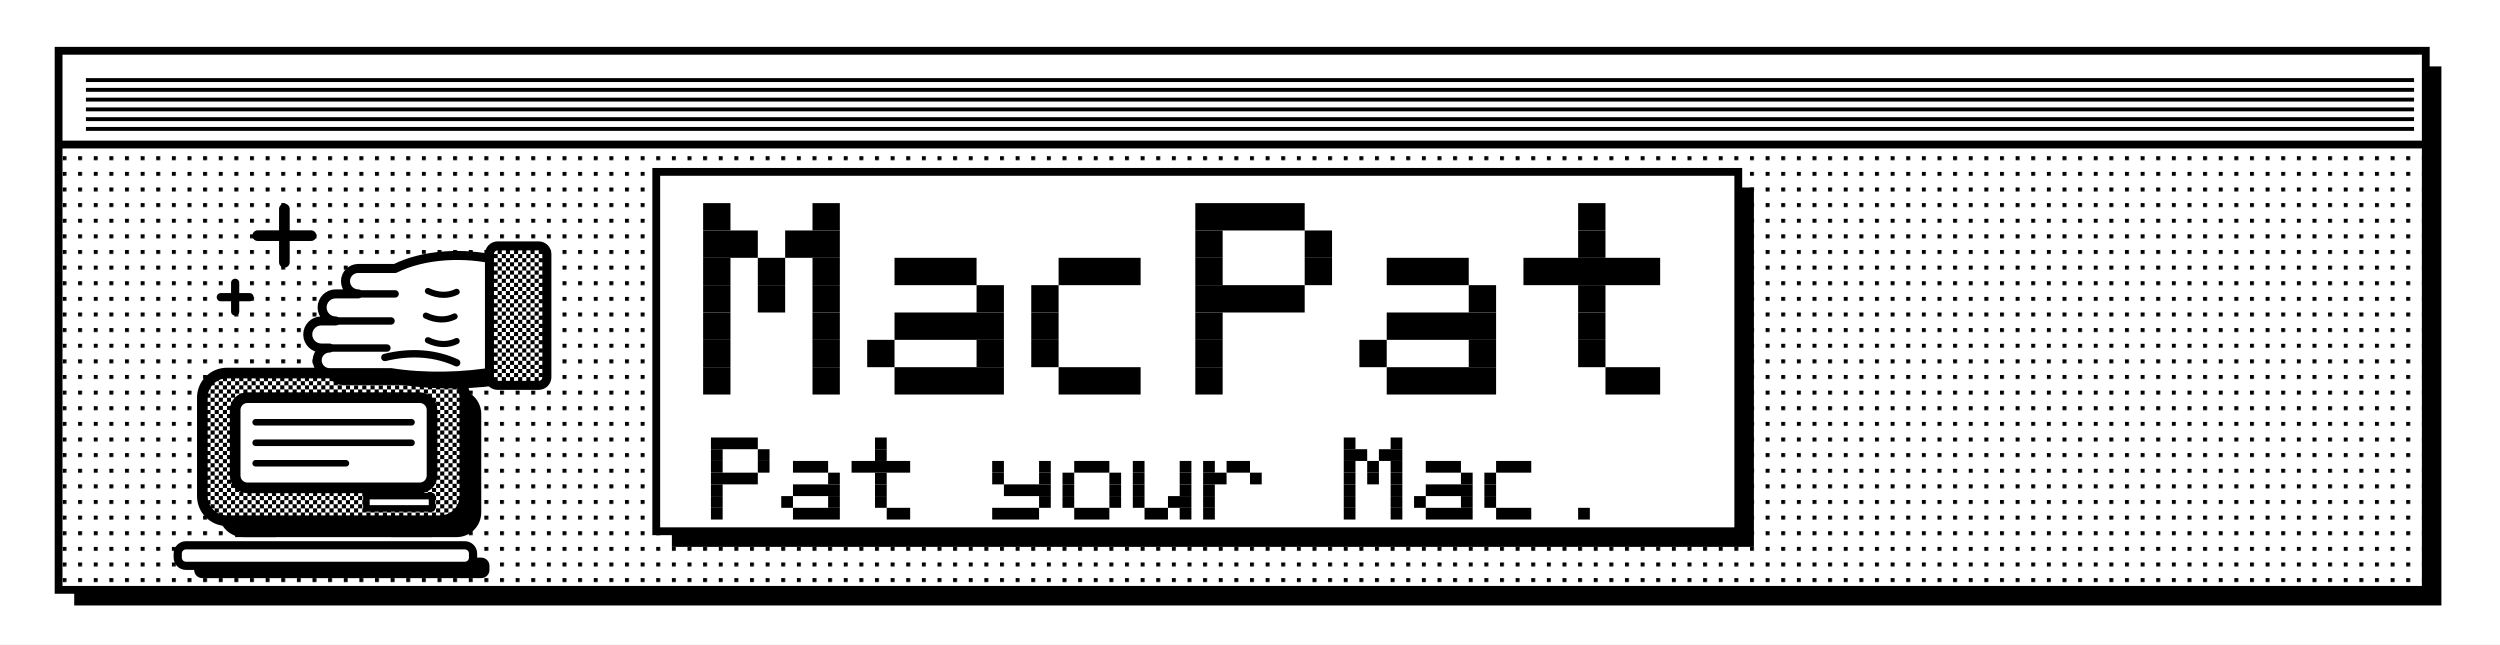
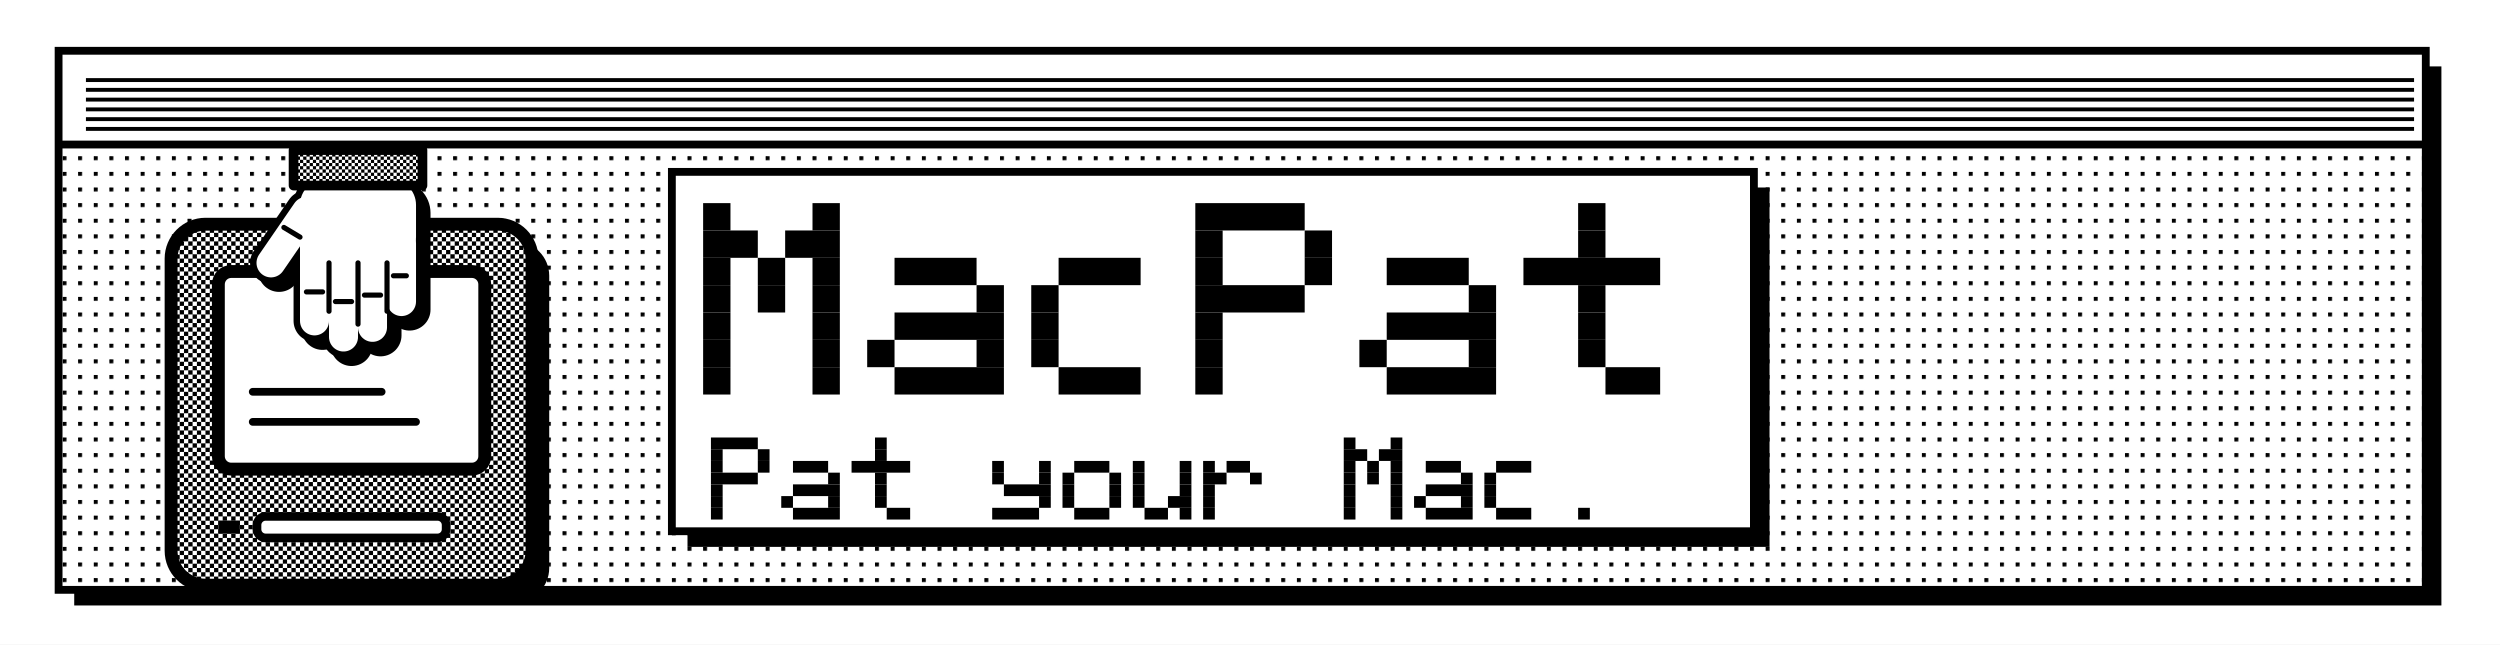
<svg xmlns="http://www.w3.org/2000/svg" viewBox="0 0 1280 330" width="1280" height="330" role="img" aria-labelledby="t">
  <defs>
    <pattern id="dither" width="2" height="2" patternUnits="userSpaceOnUse">
      <rect width="1" height="1" fill="#000" />
      <rect x="1" y="1" width="1" height="1" fill="#000" />
    </pattern>
    <pattern id="dots" width="8" height="8" patternUnits="userSpaceOnUse">
      <rect width="2" height="2" fill="#000" />
    </pattern>
  </defs>
  <style>
    @media (prefers-reduced-motion: no-preference) {
      .hand { animation: pat 1.2s cubic-bezier(.5,0,.5,1) infinite; }
-       .spark { animation: blink 1.2s steps(1) infinite; }
    }
    @keyframes pat { 0%, 100% { transform: translateY(-7px); } 45%, 60% { transform: translateY(0); } }
-     @keyframes blink { 0%, 40%, 70%, 100% { opacity: 0; } 45%, 66% { opacity: 1; } }
  </style>
  <rect width="1280" height="330" fill="#fff" />
  <rect x="38" y="34" width="1212" height="276" fill="#000" />
  <rect x="30" y="26" width="1212" height="276" fill="#fff" stroke="#000" stroke-width="4" />
  <rect x="32" y="76" width="1208" height="224" fill="url(#dots)" />
  <g fill="#000">
    <rect x="44" y="40" width="1192" height="2" />
    <rect x="44" y="45" width="1192" height="2" />
    <rect x="44" y="50" width="1192" height="2" />
    <rect x="44" y="55" width="1192" height="2" />
    <rect x="44" y="60" width="1192" height="2" />
    <rect x="44" y="65" width="1192" height="2" />
  </g>
  <rect x="30" y="72" width="1212" height="4" fill="#000" />
-   <g transform="translate(70 86) scale(2.1)">
-     <g stroke="#000" stroke-linejoin="round" stroke-linecap="round">
-       <rect x="20" y="54" width="64" height="36" rx="6" fill="#000" stroke="none" />
-       <rect x="16" y="50" width="64" height="36" rx="6" fill="#fff" stroke="none" />
-       <rect x="16" y="50" width="64" height="36" rx="6" fill="url(#dither)" stroke="none" />
-       <rect x="16" y="50" width="64" height="36" rx="6" fill="none" stroke-width="2.6" />
-       <rect x="24" y="56" width="48" height="22" rx="3" fill="#fff" stroke-width="2.6" />
-       <path d="M29 62h38M29 67h38M29 72h22" fill="none" stroke-width="1.6" />
-       <rect x="56" y="80" width="16" height="3" fill="#fff" stroke-width="1.6" />
-       <rect x="24" y="86" width="10" height="4" fill="#000" stroke="none" />
-       <rect x="62" y="86" width="10" height="4" fill="#000" stroke="none" />
-       <rect x="14" y="95" width="72" height="5" rx="2" fill="#000" stroke="none" />
-       <rect x="10" y="92" width="72" height="5" rx="2" fill="#fff" stroke-width="2" />
+   <g transform="translate(70 84) scale(2.2)">
+     <g stroke-linejoin="round" stroke-linecap="round">
+       <rect x="12" y="18" width="84" height="84" rx="8" fill="#000" />
+       <rect x="8" y="14" width="84" height="84" rx="8" fill="#fff" />
+       <rect x="8" y="14" width="84" height="84" rx="8" fill="url(#dither)" />
+       <rect x="8" y="14" width="84" height="84" rx="8" fill="none" stroke="#000" stroke-width="3" />
+       <rect x="19" y="25" width="62" height="46" rx="3" fill="#fff" stroke="#000" stroke-width="3" />
+       <path d="M27 53h30M27 60h38" fill="none" stroke="#000" stroke-width="1.8" />
+       <rect x="28" y="82" width="44" height="5" rx="2" fill="#fff" stroke="#000" stroke-width="2" />
+       <rect x="19" y="83" width="5" height="3" fill="#000" />
    </g>
    <g class="hand">
-       <g stroke="#000" stroke-linejoin="round" stroke-linecap="round">
-         <path d="M88 22.5C80 20.5 70 21 63 24.5H54A3.1 3.1 0 0 0 54 30.7H48.5A3.3 3.3 0 0 0 48.5 37.3H45A3.3 3.3 0 0 0 45 43.9H47A3 3 0 0 0 47 49.9H62C70 51.2 80 51 88 49.5Z" fill="#000" stroke="none" transform="translate(3 3)" />
-         <path d="M88 22.5C80 20.5 70 21 63 24.5H54A3.1 3.1 0 0 0 54 30.7H48.5A3.3 3.3 0 0 0 48.5 37.3H45A3.3 3.3 0 0 0 45 43.9H47A3 3 0 0 0 47 49.9H62C70 51.2 80 51 88 49.5Z" fill="#fff" stroke-width="2.2" />
-         <path d="M54 30.7H63M48.5 37.3H62M47 43.9H61M78 47.5C73 45.2 67 44.6 60.5 46.2" fill="none" stroke-width="1.8" />
-         <path d="M71 30c2.5 1.2 5 1.2 7 .2M70.5 36c2.5 1.2 5 1.2 7 .2M71 42c2.5 1.2 5 1.2 7 .2" fill="none" stroke-width="1.5" />
-         <rect x="86" y="19" width="14" height="34" rx="2" fill="#fff" stroke="none" />
-         <rect x="86" y="19" width="14" height="34" rx="2" fill="url(#dither)" stroke="none" />
-         <rect x="86" y="19" width="14" height="34" rx="2" fill="none" stroke-width="2.2" />
-       </g>
-     </g>
-     <g class="spark">
-       <g stroke="#000" stroke-linecap="round" fill="none">
-         <path d="M36 10v13M29.5 16.5h13" stroke-width="2.6" />
-         <path d="M24 28v7M20.5 31.5h7" stroke-width="2" />
+       <g transform="translate(14 -4) scale(.75)">
+         <g stroke-linecap="round" stroke-linejoin="round">
+           <g transform="translate(2.5 2.5)">
+             <line x1="36.5" y1="30" x2="36.5" y2="54" stroke="#000" stroke-width="13" />
+             <line x1="45.5" y1="30" x2="45.5" y2="59" stroke="#000" stroke-width="13" />
+             <line x1="54.5" y1="30" x2="54.5" y2="56" stroke="#000" stroke-width="13" />
+             <line x1="63.5" y1="30" x2="63.5" y2="48" stroke="#000" stroke-width="13" />
+             <line x1="34" y1="20" x2="23" y2="36" stroke="#000" stroke-width="13" />
+             <rect x="32" y="10" width="36" height="26" rx="8" fill="#000" stroke="#000" stroke-width="4" />
+           </g>
+           <line x1="36.5" y1="30" x2="36.5" y2="54" stroke="#000" stroke-width="13" />
+           <line x1="45.5" y1="30" x2="45.5" y2="59" stroke="#000" stroke-width="13" />
+           <line x1="54.5" y1="30" x2="54.5" y2="56" stroke="#000" stroke-width="13" />
+           <line x1="63.5" y1="30" x2="63.5" y2="48" stroke="#000" stroke-width="13" />
+           <line x1="34" y1="20" x2="23" y2="36" stroke="#000" stroke-width="13" />
+           <rect x="32" y="10" width="36" height="26" rx="8" fill="#000" stroke="#000" stroke-width="4" />
+           <line x1="36.5" y1="30" x2="36.5" y2="54" stroke="#fff" stroke-width="9" />
+           <line x1="45.5" y1="30" x2="45.5" y2="59" stroke="#fff" stroke-width="9" />
+           <line x1="54.5" y1="30" x2="54.5" y2="56" stroke="#fff" stroke-width="9" />
+           <line x1="63.5" y1="30" x2="63.5" y2="48" stroke="#fff" stroke-width="9" />
+           <line x1="34" y1="20" x2="23" y2="36" stroke="#fff" stroke-width="9" />
+           <rect x="32" y="10" width="36" height="26" rx="8" fill="#fff" stroke="none" stroke-width="0" />
+           <g stroke="#000" stroke-width="1.6" fill="none">
+             <path d="M41 36V51M50 36V55M59 36V51" />
+             <path d="M34 45h5M43 48h5M52 46h5M61 40h4" />
+             <path d="M27 25l5 3" />
+           </g>
+           <rect x="30" y="1" width="40" height="11" fill="#fff" />
+           <rect x="30" y="1" width="40" height="11" fill="url(#dither)" />
+           <rect x="30" y="1" width="40" height="11" fill="none" stroke="#000" stroke-width="3" />
+         </g>
      </g>
    </g>
  </g>
-   <rect x="344" y="96" width="554" height="184" fill="#000" />
-   <rect x="336" y="88" width="554" height="184" fill="#fff" stroke="#000" stroke-width="4" />
+   <rect x="352" y="96" width="554" height="184" fill="#000" />
+   <rect x="344" y="88" width="554" height="184" fill="#fff" stroke="#000" stroke-width="4" />
  <g fill="#000">
    <rect x="360" y="104" width="14" height="14" />
    <rect x="416" y="104" width="14" height="14" />
    <rect x="360" y="118" width="28" height="14" />
    <rect x="402" y="118" width="28" height="14" />
    <rect x="360" y="132" width="14" height="14" />
    <rect x="388" y="132" width="14" height="14" />
    <rect x="416" y="132" width="14" height="14" />
    <rect x="360" y="146" width="14" height="14" />
    <rect x="388" y="146" width="14" height="14" />
    <rect x="416" y="146" width="14" height="14" />
    <rect x="360" y="160" width="14" height="14" />
    <rect x="416" y="160" width="14" height="14" />
    <rect x="360" y="174" width="14" height="14" />
    <rect x="416" y="174" width="14" height="14" />
    <rect x="360" y="188" width="14" height="14" />
    <rect x="416" y="188" width="14" height="14" />
    <rect x="458" y="132" width="42" height="14" />
    <rect x="500" y="146" width="14" height="14" />
    <rect x="458" y="160" width="56" height="14" />
    <rect x="444" y="174" width="14" height="14" />
    <rect x="500" y="174" width="14" height="14" />
    <rect x="458" y="188" width="56" height="14" />
    <rect x="542" y="132" width="42" height="14" />
    <rect x="528" y="146" width="14" height="14" />
    <rect x="528" y="160" width="14" height="14" />
    <rect x="528" y="174" width="14" height="14" />
    <rect x="542" y="188" width="42" height="14" />
    <rect x="612" y="104" width="56" height="14" />
    <rect x="612" y="118" width="14" height="14" />
    <rect x="668" y="118" width="14" height="14" />
    <rect x="612" y="132" width="14" height="14" />
    <rect x="668" y="132" width="14" height="14" />
    <rect x="612" y="146" width="56" height="14" />
    <rect x="612" y="160" width="14" height="14" />
    <rect x="612" y="174" width="14" height="14" />
    <rect x="612" y="188" width="14" height="14" />
    <rect x="710" y="132" width="42" height="14" />
    <rect x="752" y="146" width="14" height="14" />
    <rect x="710" y="160" width="56" height="14" />
    <rect x="696" y="174" width="14" height="14" />
    <rect x="752" y="174" width="14" height="14" />
    <rect x="710" y="188" width="56" height="14" />
    <rect x="808" y="104" width="14" height="14" />
    <rect x="808" y="118" width="14" height="14" />
    <rect x="780" y="132" width="70" height="14" />
    <rect x="808" y="146" width="14" height="14" />
    <rect x="808" y="160" width="14" height="14" />
    <rect x="808" y="174" width="14" height="14" />
    <rect x="822" y="188" width="28" height="14" />
    <rect x="364" y="224" width="24" height="6" />
    <rect x="364" y="230" width="6" height="6" />
    <rect x="388" y="230" width="6" height="6" />
    <rect x="364" y="236" width="6" height="6" />
    <rect x="388" y="236" width="6" height="6" />
    <rect x="364" y="242" width="24" height="6" />
    <rect x="364" y="248" width="6" height="6" />
    <rect x="364" y="254" width="6" height="6" />
    <rect x="364" y="260" width="6" height="6" />
    <rect x="406" y="236" width="18" height="6" />
    <rect x="424" y="242" width="6" height="6" />
    <rect x="406" y="248" width="24" height="6" />
    <rect x="400" y="254" width="6" height="6" />
    <rect x="424" y="254" width="6" height="6" />
    <rect x="406" y="260" width="24" height="6" />
    <rect x="448" y="224" width="6" height="6" />
    <rect x="448" y="230" width="6" height="6" />
    <rect x="436" y="236" width="30" height="6" />
    <rect x="448" y="242" width="6" height="6" />
    <rect x="448" y="248" width="6" height="6" />
    <rect x="448" y="254" width="6" height="6" />
    <rect x="454" y="260" width="12" height="6" />
    <rect x="508" y="236" width="6" height="6" />
    <rect x="532" y="236" width="6" height="6" />
    <rect x="508" y="242" width="6" height="6" />
    <rect x="532" y="242" width="6" height="6" />
    <rect x="514" y="248" width="24" height="6" />
    <rect x="532" y="254" width="6" height="6" />
    <rect x="508" y="260" width="24" height="6" />
    <rect x="550" y="236" width="18" height="6" />
    <rect x="544" y="242" width="6" height="6" />
    <rect x="568" y="242" width="6" height="6" />
    <rect x="544" y="248" width="6" height="6" />
    <rect x="568" y="248" width="6" height="6" />
    <rect x="544" y="254" width="6" height="6" />
    <rect x="568" y="254" width="6" height="6" />
    <rect x="550" y="260" width="18" height="6" />
    <rect x="580" y="236" width="6" height="6" />
    <rect x="604" y="236" width="6" height="6" />
    <rect x="580" y="242" width="6" height="6" />
    <rect x="604" y="242" width="6" height="6" />
    <rect x="580" y="248" width="6" height="6" />
    <rect x="604" y="248" width="6" height="6" />
    <rect x="580" y="254" width="6" height="6" />
    <rect x="598" y="254" width="12" height="6" />
    <rect x="586" y="260" width="12" height="6" />
    <rect x="604" y="260" width="6" height="6" />
    <rect x="616" y="236" width="6" height="6" />
    <rect x="628" y="236" width="12" height="6" />
    <rect x="616" y="242" width="12" height="6" />
    <rect x="640" y="242" width="6" height="6" />
    <rect x="616" y="248" width="6" height="6" />
    <rect x="616" y="254" width="6" height="6" />
    <rect x="616" y="260" width="6" height="6" />
    <rect x="688" y="224" width="6" height="6" />
    <rect x="712" y="224" width="6" height="6" />
    <rect x="688" y="230" width="12" height="6" />
    <rect x="706" y="230" width="12" height="6" />
    <rect x="688" y="236" width="6" height="6" />
    <rect x="700" y="236" width="6" height="6" />
    <rect x="712" y="236" width="6" height="6" />
    <rect x="688" y="242" width="6" height="6" />
    <rect x="700" y="242" width="6" height="6" />
    <rect x="712" y="242" width="6" height="6" />
    <rect x="688" y="248" width="6" height="6" />
    <rect x="712" y="248" width="6" height="6" />
    <rect x="688" y="254" width="6" height="6" />
    <rect x="712" y="254" width="6" height="6" />
    <rect x="688" y="260" width="6" height="6" />
    <rect x="712" y="260" width="6" height="6" />
    <rect x="730" y="236" width="18" height="6" />
    <rect x="748" y="242" width="6" height="6" />
    <rect x="730" y="248" width="24" height="6" />
    <rect x="724" y="254" width="6" height="6" />
    <rect x="748" y="254" width="6" height="6" />
    <rect x="730" y="260" width="24" height="6" />
    <rect x="766" y="236" width="18" height="6" />
    <rect x="760" y="242" width="6" height="6" />
    <rect x="760" y="248" width="6" height="6" />
    <rect x="760" y="254" width="6" height="6" />
    <rect x="766" y="260" width="18" height="6" />
    <rect x="808" y="260" width="6" height="6" />
  </g>
</svg>
